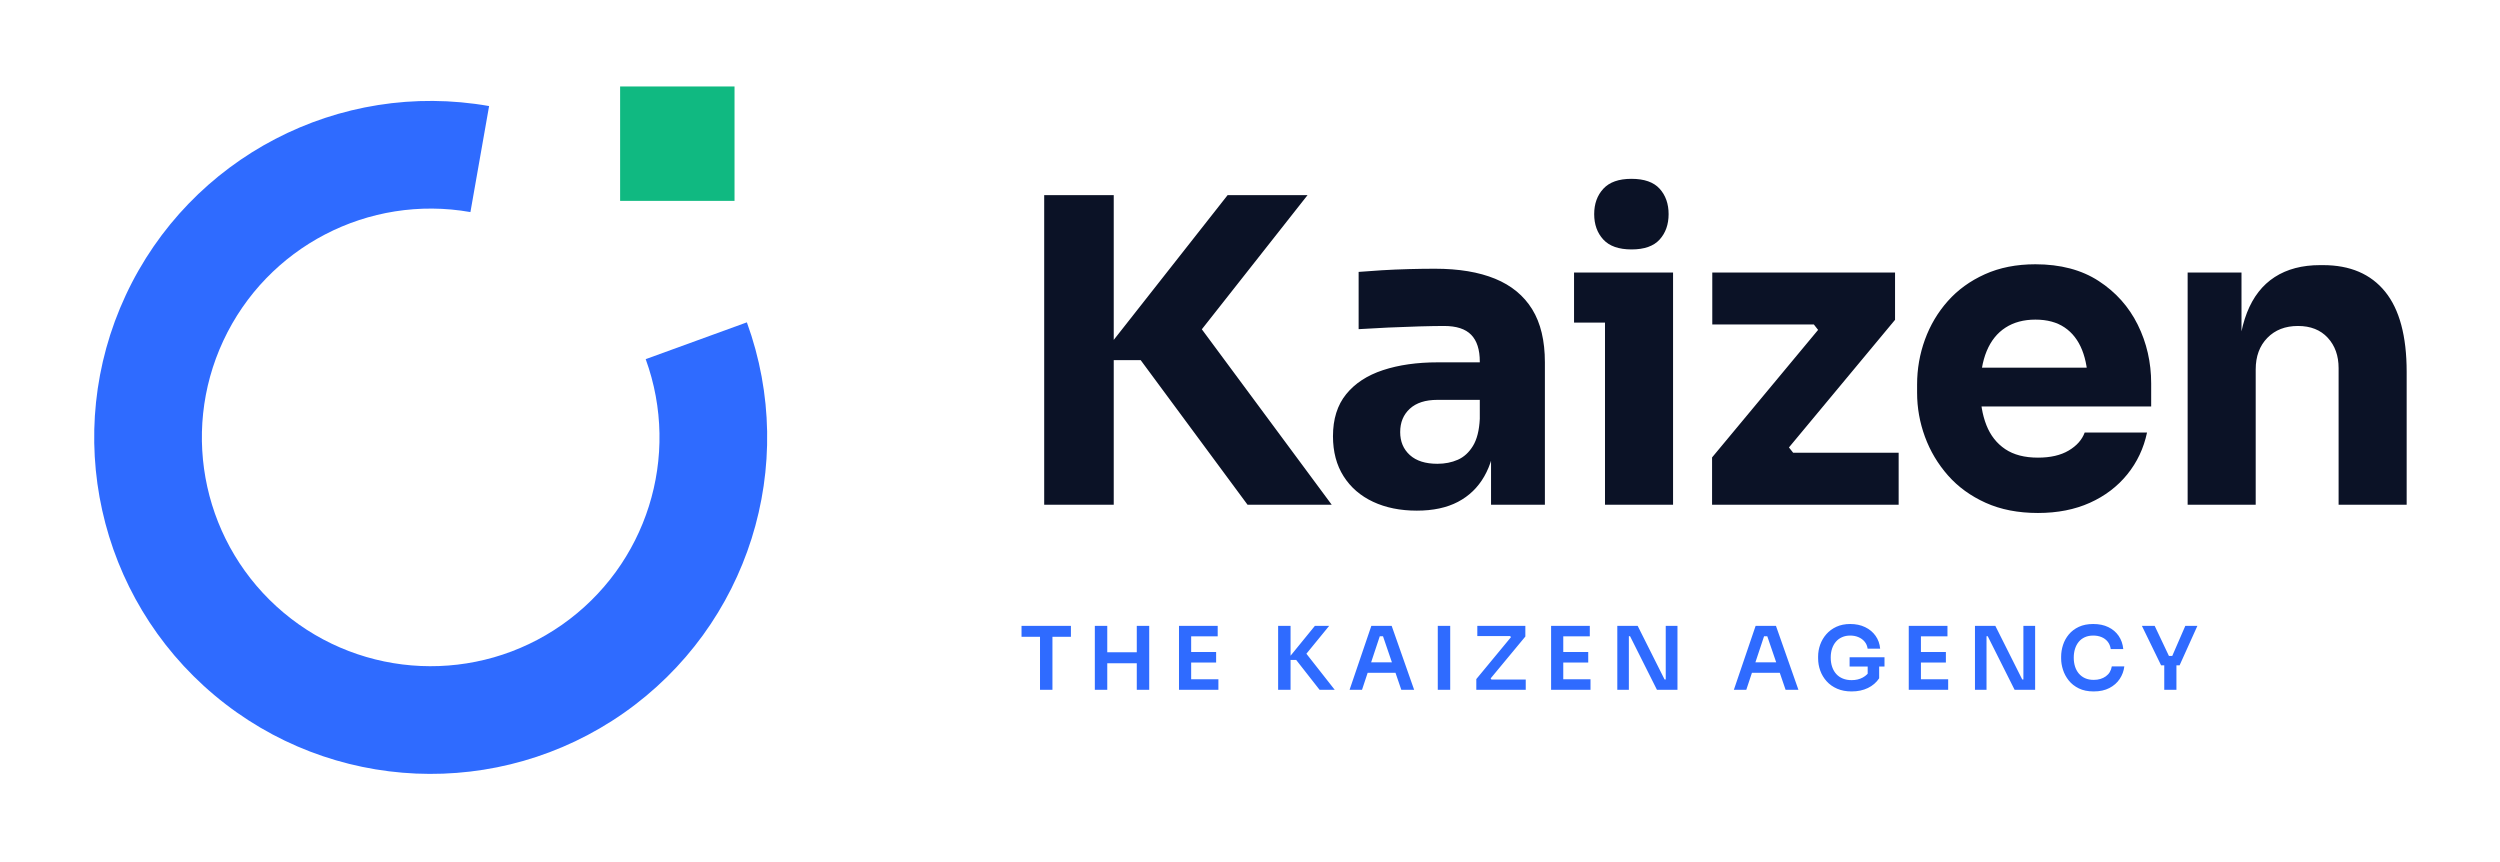
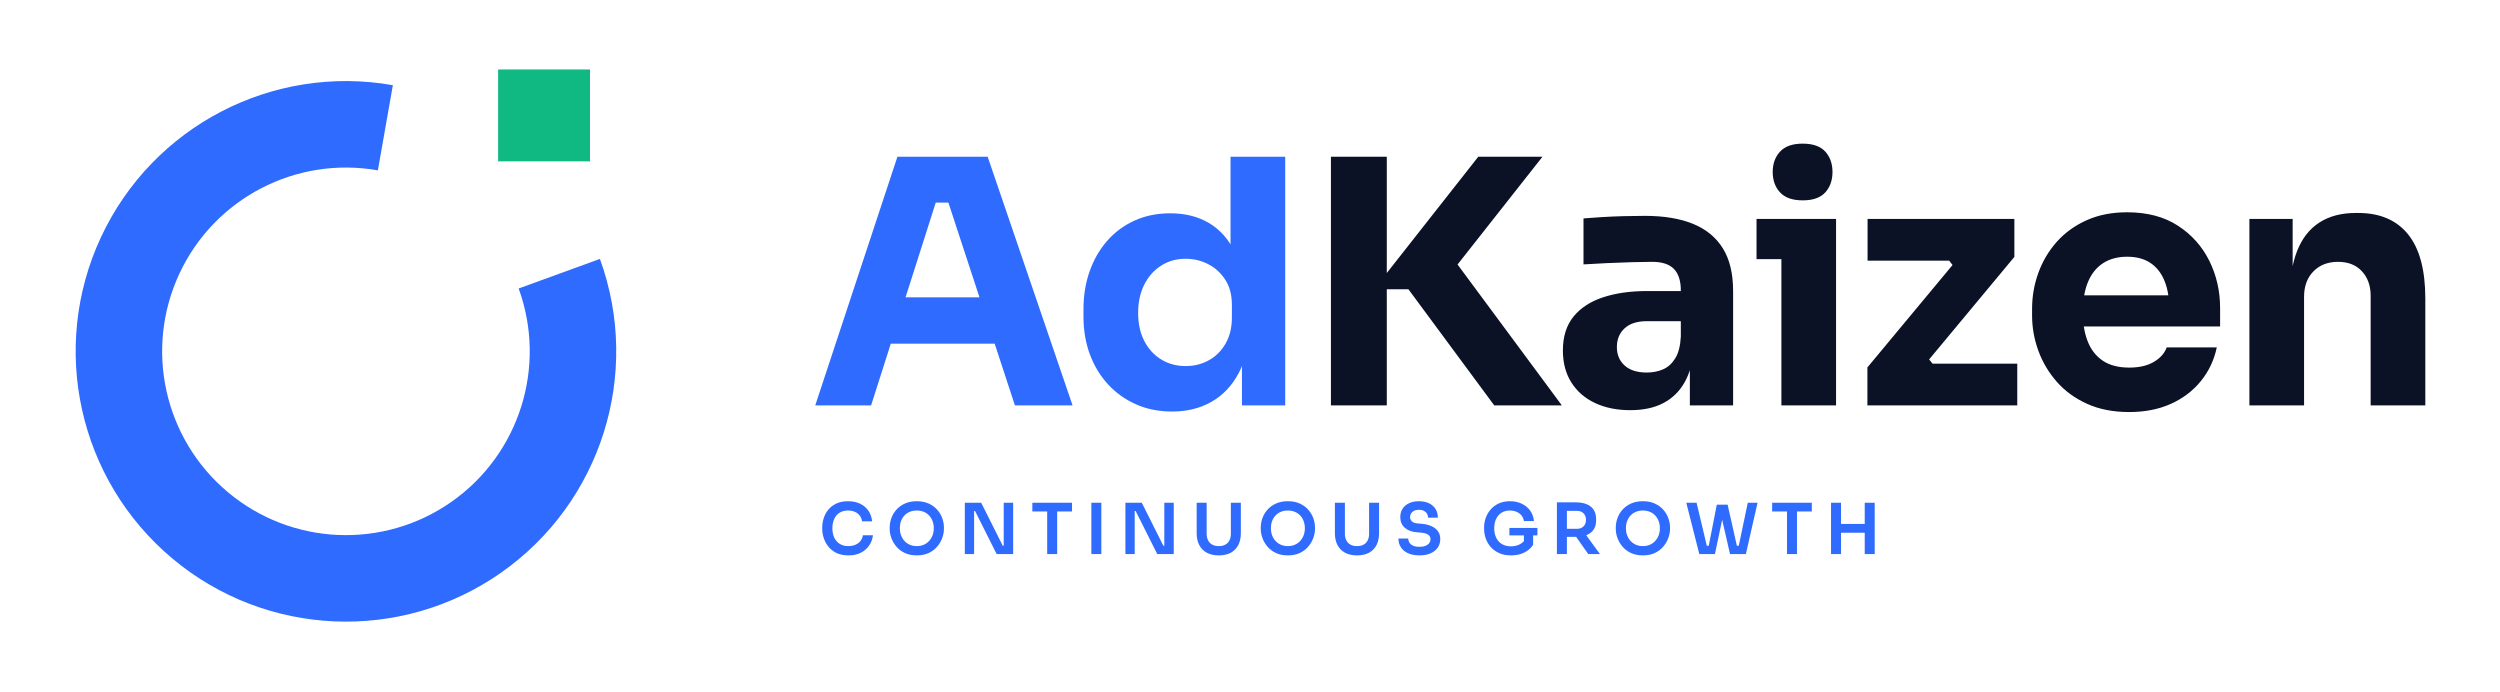
- <svg xmlns="http://www.w3.org/2000/svg" viewBox="0 0 743 256">
+ <svg xmlns="http://www.w3.org/2000/svg" viewBox="0 0 925 256">
  <path fill="#2F6BFF" d="M221.97 95.8A100 100 0 1 1 145.36 31.52L139.81 63.03A68 68 0 1 0 191.9 106.74Z" />
  <path fill="#10B981" d="M184.3 25.7h34v34h-34z" />
-   <path fill="#0B1226" d="M370.764 150.0 339.005 107.025H326.277L364.841 58.0H388.597L353.94 101.984L353.656 93.099L395.781 150.0ZM310.334 150.0V58.0H331.003V150.0ZM443.136 150.0V129.647H439.796V107.466Q439.796 102.141 437.244 99.51Q434.692 96.879 429.178 96.879Q426.405 96.879 421.868 97.005Q417.332 97.132 412.511 97.352Q407.69 97.573 403.784 97.825V80.811Q406.745 80.559 410.636 80.323Q414.527 80.086 418.702 79.976Q422.877 79.866 426.468 79.866Q437.086 79.866 444.349 82.843Q451.611 85.821 455.376 91.933Q459.141 98.045 459.141 107.686V150.0ZM421.081 151.764Q413.708 151.764 408.084 149.134Q402.46 146.503 399.31 141.54Q396.159 136.578 396.159 129.647Q396.159 121.99 400.082 117.154Q404.004 112.318 411.03 110.002Q418.056 107.686 427.319 107.686H442.001V118.84H427.193Q421.868 118.84 419.001 121.471Q416.134 124.101 416.134 128.418Q416.134 132.64 419.001 135.239Q421.868 137.838 427.193 137.838Q430.533 137.838 433.258 136.641Q435.984 135.444 437.764 132.529Q439.544 129.615 439.796 124.479L444.585 129.458Q443.955 136.641 441.119 141.588Q438.284 146.534 433.305 149.149Q428.327 151.764 421.081 151.764ZM477.005 150.0V81.0H497.233V150.0ZM467.805 95.871V81.0H497.233V95.871ZM484.898 74.132Q479.211 74.132 476.501 71.186Q473.792 68.24 473.792 63.64Q473.792 59.04 476.513 56.094Q479.233 53.148 484.851 53.148Q490.585 53.148 493.247 56.094Q495.91 59.04 495.91 63.64Q495.91 68.24 493.247 71.186Q490.585 74.132 484.898 74.132ZM508.827 150.0V135.948L541.153 97.068V99.085L538.192 95.304L540.492 96.438H508.89V81.0H563.208V95.052L530.882 133.932V131.978L533.907 135.79L531.575 134.562H564.279V150.0ZM605.679 152.458Q596.858 152.458 590.147 149.433Q583.436 146.408 578.93 141.288Q574.425 136.168 572.093 129.804Q569.762 123.44 569.762 116.729V114.271Q569.762 107.34 572.093 100.928Q574.425 94.516 578.883 89.491Q583.341 84.466 589.91 81.504Q596.479 78.542 604.923 78.542Q616.077 78.542 623.717 83.505Q631.358 88.467 635.343 96.517Q639.329 104.567 639.329 113.956V120.793H578.268V109.262H627.199L620.551 114.649Q620.551 108.411 618.802 104.032Q617.053 99.652 613.603 97.321Q610.153 94.989 604.923 94.989Q599.725 94.989 596.038 97.368Q592.352 99.747 590.446 104.331Q588.54 108.915 588.54 115.595Q588.54 121.738 590.351 126.338Q592.163 130.938 595.944 133.475Q599.725 136.011 605.679 136.011Q611.256 136.011 614.816 133.9Q618.377 131.789 619.574 128.544H638.1Q636.619 135.57 632.224 140.989Q627.829 146.408 621.102 149.433Q614.375 152.458 605.679 152.458ZM650.167 150.0V81.0H666.173V110.616H665.038Q665.038 99.999 667.795 92.941Q670.552 85.884 676.05 82.339Q681.548 78.795 689.519 78.795H690.401Q702.468 78.795 708.864 86.687Q715.26 94.579 715.26 110.522V150.0H695.033V109.419Q695.033 103.874 691.803 100.377Q688.574 96.879 682.966 96.879Q677.295 96.879 673.845 100.424Q670.395 103.968 670.395 109.797V150.0Z" />
-   <path fill="#2F6BFF" d="M309.09 205.0V188.733H312.786V205.0ZM303.599 189.253V186.0H318.278V189.253ZM337.851 205.0V186.0H341.547V205.0ZM325.384 205.0V186.0H329.079V205.0ZM328.403 197.114V193.86H338.527V197.114ZM350.396 205.0V186.0H354.014V205.0ZM353.493 205.0V201.877H362.108V205.0ZM353.493 196.905V193.782H361.432V196.905ZM353.493 189.123V186.0H361.9V189.123ZM392.17 205.0 385.221 196.125H382.54L390.79 186.0H395.033L387.589 195.11L387.472 193.288L396.673 205.0ZM379.859 205.0V186.0H383.555V205.0ZM401.097 205.0 407.565 186.0H413.603L420.279 205.0H416.466L410.832 188.525L412.146 189.097H408.892L410.259 188.525L404.793 205.0ZM405.626 199.964 406.784 196.84H414.488L415.647 199.964ZM427.307 205.0V186.0H431.003V205.0ZM438.759 205.0V201.825L449.248 189.136L449.3 189.683L448.519 188.642L449.04 189.045H439.058V186.0H453.334V189.175L442.819 201.864L442.741 201.252L443.6 202.423L442.975 201.955H453.451V205.0ZM460.986 205.0V186.0H464.604V205.0ZM464.084 205.0V201.877H472.699V205.0ZM464.084 196.905V193.782H472.022V196.905ZM464.084 189.123V186.0H472.49V189.123ZM480.663 205.0V186.0H486.714L494.705 201.929H495.577L495.056 202.397V186.0H498.544V205.0H492.44L484.45 189.071H483.578L484.099 188.603V205.0ZM515.305 205.0 521.773 186.0H527.812L534.488 205.0H530.675L525.04 188.525L526.354 189.097H523.101L524.467 188.525L519.001 205.0ZM519.834 199.964 520.992 196.84H528.697L529.855 199.964ZM550.299 205.495Q547.853 205.495 545.992 204.681Q544.131 203.868 542.875 202.475Q541.619 201.083 540.982 199.32Q540.344 197.556 540.344 195.669V195.097Q540.344 193.301 540.962 191.583Q541.58 189.865 542.79 188.479Q544.001 187.093 545.784 186.273Q547.566 185.453 549.883 185.453Q552.382 185.453 554.314 186.384Q556.247 187.314 557.418 188.967Q558.589 190.62 558.784 192.793H555.062Q554.893 191.57 554.164 190.698Q553.436 189.826 552.329 189.358Q551.223 188.889 549.883 188.889Q548.555 188.889 547.482 189.358Q546.408 189.826 545.653 190.691Q544.899 191.557 544.495 192.754Q544.092 193.951 544.092 195.409Q544.092 196.984 544.528 198.233Q544.964 199.482 545.771 200.354Q546.577 201.226 547.729 201.682Q548.881 202.137 550.299 202.137Q552.212 202.137 553.637 201.35Q555.062 200.562 555.726 199.287L555.075 202.267V197.374H558.485V201.59Q557.249 203.451 555.147 204.473Q553.045 205.495 550.299 205.495ZM549.701 198.103V195.344H560.073V198.103ZM567.282 205.0V186.0H570.9V205.0ZM570.379 205.0V201.877H578.995V205.0ZM570.379 196.905V193.782H578.318V196.905ZM570.379 189.123V186.0H578.786V189.123ZM586.959 205.0V186.0H593.01L601.001 201.929H601.873L601.352 202.397V186.0H604.84V205.0H598.736L590.746 189.071H589.874L590.395 188.603V205.0ZM622.252 205.495Q619.662 205.495 617.821 204.59Q615.979 203.686 614.821 202.222Q613.663 200.758 613.116 199.046Q612.57 197.335 612.57 195.734V195.162Q612.57 193.405 613.129 191.68Q613.689 189.956 614.854 188.551Q616.018 187.145 617.827 186.299Q619.636 185.453 622.109 185.453Q624.686 185.453 626.605 186.384Q628.525 187.314 629.67 188.987Q630.815 190.659 631.036 192.897H627.314Q627.119 191.596 626.403 190.704Q625.688 189.813 624.588 189.351Q623.488 188.889 622.109 188.889Q620.703 188.889 619.617 189.377Q618.53 189.865 617.801 190.75Q617.073 191.635 616.695 192.832Q616.318 194.029 616.318 195.474Q616.318 196.879 616.695 198.077Q617.073 199.274 617.827 200.172Q618.582 201.07 619.688 201.564Q620.795 202.059 622.252 202.059Q624.386 202.059 625.85 201.005Q627.314 199.951 627.627 198.051H631.349Q631.101 200.094 629.976 201.786Q628.85 203.477 626.904 204.486Q624.959 205.495 622.252 205.495ZM642.28 197.738 636.567 186.0H640.367L644.727 195.201L643.894 194.94H646.366L645.482 195.201L649.477 186.0H653.068L647.772 197.738ZM643.217 205.0V197.166H646.835V205.0Z" />
+   <path fill="#2F6BFF" d="M301.638 150.0 332.042 58.0H365.44L396.852 150.0H375.522L350.033 72.304L356.555 74.951H340.36L347.071 72.304L322.307 150.0ZM324.638 127.158 330.971 110.018H367.078L373.411 127.158ZM433.652 152.268Q426.374 152.268 420.372 149.622Q414.37 146.975 409.99 142.234Q405.611 137.492 403.248 131.096Q400.885 124.7 400.885 117.201V114.366Q400.885 106.899 403.138 100.455Q405.39 94.012 409.597 89.176Q413.803 84.34 419.742 81.63Q425.681 78.921 432.99 78.921Q441.245 78.921 447.31 82.512Q453.375 86.104 456.794 93.099Q460.212 100.093 460.527 110.364L455.297 105.418V58.0H475.525V150.0H459.519V121.36H462.292Q461.977 131.222 458.259 138.153Q454.541 145.085 448.24 148.677Q441.938 152.268 433.652 152.268ZM438.693 135.444Q443.356 135.444 447.216 133.333Q451.075 131.222 453.438 127.173Q455.801 123.125 455.801 117.485V112.822Q455.801 107.308 453.375 103.543Q450.949 99.778 447.074 97.762Q443.199 95.745 438.662 95.745Q433.589 95.745 429.619 98.282Q425.649 100.818 423.381 105.308Q421.112 109.797 421.112 115.784Q421.112 121.77 423.397 126.181Q425.681 130.592 429.666 133.018Q433.652 135.444 438.693 135.444Z" />
+   <path fill="#0B1226" d="M552.874 150.0 521.115 107.025H508.386L546.951 58.0H570.707L536.049 101.984L535.766 93.099L577.89 150.0ZM492.444 150.0V58.0H513.112V150.0ZM625.245 150.0V129.647H621.905V107.466Q621.905 102.141 619.353 99.51Q616.801 96.879 611.288 96.879Q608.515 96.879 603.978 97.005Q599.441 97.132 594.621 97.352Q589.8 97.573 585.893 97.825V80.811Q588.855 80.559 592.746 80.323Q596.637 80.086 600.812 79.976Q604.986 79.866 608.578 79.866Q619.196 79.866 626.458 82.843Q633.721 85.821 637.486 91.933Q641.251 98.045 641.251 107.686V150.0ZM603.19 151.764Q595.818 151.764 590.194 149.134Q584.57 146.503 581.419 141.54Q578.268 136.578 578.268 129.647Q578.268 121.99 582.191 117.154Q586.114 112.318 593.14 110.002Q600.166 107.686 609.429 107.686H624.111V118.84H609.303Q603.978 118.84 601.111 121.471Q598.244 124.101 598.244 128.418Q598.244 132.64 601.111 135.239Q603.978 137.838 609.303 137.838Q612.642 137.838 615.368 136.641Q618.093 135.444 619.873 132.529Q621.653 129.615 621.905 124.479L626.695 129.458Q626.064 136.641 623.229 141.588Q620.393 146.534 615.415 149.149Q610.437 151.764 603.19 151.764ZM659.115 150.0V81.0H679.342V150.0ZM649.915 95.871V81.0H679.342V95.871ZM667.008 74.132Q661.321 74.132 658.611 71.186Q655.901 68.24 655.901 63.64Q655.901 59.04 658.622 56.094Q661.343 53.148 666.96 53.148Q672.695 53.148 675.357 56.094Q678.019 59.04 678.019 63.64Q678.019 68.24 675.357 71.186Q672.695 74.132 667.008 74.132ZM690.937 150.0V135.948L723.263 97.068V99.085L720.301 95.304L722.601 96.438H691.0V81.0H745.318V95.052L712.992 133.932V131.978L716.016 135.79L713.685 134.562H746.389V150.0ZM787.789 152.458Q778.967 152.458 772.256 149.433Q765.545 146.408 761.04 141.288Q756.534 136.168 754.203 129.804Q751.871 123.44 751.871 116.729V114.271Q751.871 107.34 754.203 100.928Q756.534 94.516 760.992 89.491Q765.451 84.466 772.02 81.504Q778.589 78.542 787.033 78.542Q798.186 78.542 805.827 83.505Q813.467 88.467 817.453 96.517Q821.438 104.567 821.438 113.956V120.793H760.378V109.262H809.308L802.66 114.649Q802.66 108.411 800.912 104.032Q799.163 99.652 795.713 97.321Q792.263 94.989 787.033 94.989Q781.834 94.989 778.148 97.368Q774.462 99.747 772.555 104.331Q770.649 108.915 770.649 115.595Q770.649 121.738 772.461 126.338Q774.273 130.938 778.053 133.475Q781.834 136.011 787.789 136.011Q793.366 136.011 796.926 133.9Q800.486 131.789 801.684 128.544H820.21Q818.729 135.57 814.334 140.989Q809.938 146.408 803.212 149.433Q796.485 152.458 787.789 152.458ZM832.277 150.0V81.0H848.282V110.616H847.148Q847.148 99.999 849.905 92.941Q852.662 85.884 858.16 82.339Q863.658 78.795 871.629 78.795H872.511Q884.578 78.795 890.974 86.687Q897.37 94.579 897.37 110.522V150.0H877.142V109.419Q877.142 103.874 873.913 100.377Q870.684 96.879 865.075 96.879Q859.404 96.879 855.954 100.424Q852.504 103.968 852.504 109.797V150.0Z" />
+   <path fill="#2F6BFF" d="M313.905 205.495Q311.316 205.495 309.474 204.59Q307.633 203.686 306.475 202.222Q305.316 200.758 304.77 199.046Q304.223 197.335 304.223 195.734V195.162Q304.223 193.405 304.783 191.68Q305.342 189.956 306.507 188.551Q307.672 187.145 309.481 186.299Q311.29 185.453 313.762 185.453Q316.339 185.453 318.259 186.384Q320.178 187.314 321.323 188.987Q322.468 190.659 322.69 192.897H318.968Q318.773 191.596 318.057 190.704Q317.341 189.813 316.241 189.351Q315.142 188.889 313.762 188.889Q312.357 188.889 311.27 189.377Q310.184 189.865 309.455 190.75Q308.726 191.635 308.349 192.832Q307.971 194.029 307.971 195.474Q307.971 196.879 308.349 198.077Q308.726 199.274 309.481 200.172Q310.236 201.07 311.342 201.564Q312.448 202.059 313.905 202.059Q316.04 202.059 317.504 201.005Q318.968 199.951 319.28 198.051H323.002Q322.755 200.094 321.629 201.786Q320.503 203.477 318.558 204.486Q316.612 205.495 313.905 205.495ZM339.217 205.495Q336.64 205.495 334.753 204.59Q332.866 203.686 331.63 202.209Q330.394 200.732 329.789 199.027Q329.184 197.322 329.184 195.734V195.162Q329.184 193.418 329.808 191.693Q330.433 189.969 331.695 188.557Q332.958 187.145 334.832 186.299Q336.705 185.453 339.217 185.453Q341.716 185.453 343.59 186.299Q345.464 187.145 346.726 188.557Q347.988 189.969 348.62 191.693Q349.251 193.418 349.251 195.162V195.734Q349.251 197.322 348.639 199.027Q348.027 200.732 346.791 202.209Q345.555 203.686 343.668 204.59Q341.781 205.495 339.217 205.495ZM339.217 202.059Q340.675 202.059 341.839 201.538Q343.004 201.018 343.824 200.1Q344.644 199.183 345.073 197.999Q345.503 196.814 345.503 195.474Q345.503 194.055 345.067 192.858Q344.631 191.661 343.811 190.77Q342.991 189.878 341.826 189.384Q340.662 188.889 339.217 188.889Q337.76 188.889 336.595 189.384Q335.43 189.878 334.61 190.77Q333.79 191.661 333.361 192.858Q332.932 194.055 332.932 195.474Q332.932 196.814 333.361 197.999Q333.79 199.183 334.61 200.1Q335.43 201.018 336.595 201.538Q337.76 202.059 339.217 202.059ZM356.981 205.0V186.0H363.032L371.023 201.929H371.895L371.374 202.397V186.0H374.862V205.0H368.758L360.768 189.071H359.896L360.416 188.603V205.0ZM387.459 205.0V188.733H391.155V205.0ZM381.967 189.253V186.0H396.647V189.253ZM403.804 205.0V186.0H407.5V205.0ZM416.401 205.0V186.0H422.453L430.443 201.929H431.315L430.795 202.397V186.0H434.282V205.0H428.179L420.188 189.071H419.316L419.837 188.603V205.0ZM450.953 205.495Q448.298 205.495 446.476 204.486Q444.654 203.477 443.711 201.642Q442.767 199.808 442.767 197.335V186.0H446.463V197.543Q446.463 198.897 446.984 199.918Q447.504 200.94 448.506 201.499Q449.508 202.059 450.953 202.059Q452.397 202.059 453.393 201.506Q454.388 200.953 454.902 199.938Q455.416 198.923 455.416 197.543V186.0H459.112V197.335Q459.112 199.808 458.182 201.642Q457.251 203.477 455.436 204.486Q453.621 205.495 450.953 205.495ZM476.512 205.495Q473.935 205.495 472.048 204.59Q470.161 203.686 468.925 202.209Q467.688 200.732 467.083 199.027Q466.478 197.322 466.478 195.734V195.162Q466.478 193.418 467.103 191.693Q467.727 189.969 468.99 188.557Q470.252 187.145 472.126 186.299Q474 185.453 476.512 185.453Q479.01 185.453 480.884 186.299Q482.758 187.145 484.021 188.557Q485.283 189.969 485.914 191.693Q486.545 193.418 486.545 195.162V195.734Q486.545 197.322 485.934 199.027Q485.322 200.732 484.086 202.209Q482.849 203.686 480.962 204.59Q479.075 205.495 476.512 205.495ZM476.512 202.059Q477.969 202.059 479.134 201.538Q480.299 201.018 481.118 200.1Q481.938 199.183 482.368 197.999Q482.797 196.814 482.797 195.474Q482.797 194.055 482.361 192.858Q481.925 191.661 481.105 190.77Q480.286 189.878 479.121 189.384Q477.956 188.889 476.512 188.889Q475.054 188.889 473.889 189.384Q472.725 189.878 471.905 190.77Q471.085 191.661 470.655 192.858Q470.226 194.055 470.226 195.474Q470.226 196.814 470.655 197.999Q471.085 199.183 471.905 200.1Q472.725 201.018 473.889 201.538Q475.054 202.059 476.512 202.059ZM502.097 205.495Q499.442 205.495 497.62 204.486Q495.798 203.477 494.854 201.642Q493.911 199.808 493.911 197.335V186.0H497.607V197.543Q497.607 198.897 498.127 199.918Q498.648 200.94 499.65 201.499Q500.652 202.059 502.097 202.059Q503.541 202.059 504.537 201.506Q505.532 200.953 506.046 199.938Q506.56 198.923 506.56 197.543V186.0H510.256V197.335Q510.256 199.808 509.326 201.642Q508.395 203.477 506.58 204.486Q504.764 205.495 502.097 205.495ZM525.209 205.495Q522.697 205.495 520.96 204.688Q519.223 203.881 518.318 202.469Q517.414 201.057 517.414 199.248H521.032Q521.032 200.016 521.448 200.725Q521.864 201.434 522.782 201.877Q523.699 202.319 525.209 202.319Q526.575 202.319 527.48 201.935Q528.384 201.551 528.833 200.907Q529.282 200.263 529.282 199.456Q529.282 198.454 528.423 197.842Q527.564 197.231 525.755 197.075L524.09 196.932Q521.357 196.697 519.73 195.227Q518.103 193.756 518.103 191.336Q518.103 189.527 518.962 188.212Q519.821 186.898 521.37 186.176Q522.918 185.453 525.001 185.453Q527.161 185.453 528.729 186.208Q530.297 186.963 531.15 188.329Q532.002 189.696 532.002 191.544H528.384Q528.384 190.776 528.013 190.112Q527.642 189.449 526.894 189.039Q526.146 188.629 525.001 188.629Q523.908 188.629 523.179 189Q522.45 189.371 522.086 189.989Q521.721 190.607 521.721 191.336Q521.721 192.221 522.372 192.884Q523.023 193.548 524.428 193.665L526.094 193.808Q528.137 193.977 529.666 194.68Q531.195 195.383 532.048 196.574Q532.9 197.764 532.9 199.456Q532.9 201.252 531.957 202.618Q531.013 203.985 529.289 204.74Q527.564 205.495 525.209 205.495ZM559.071 205.495Q556.624 205.495 554.763 204.681Q552.902 203.868 551.646 202.475Q550.39 201.083 549.753 199.32Q549.115 197.556 549.115 195.669V195.097Q549.115 193.301 549.733 191.583Q550.351 189.865 551.562 188.479Q552.772 187.093 554.555 186.273Q556.338 185.453 558.654 185.453Q561.153 185.453 563.085 186.384Q565.018 187.314 566.189 188.967Q567.36 190.62 567.555 192.793H563.834Q563.664 191.57 562.936 190.698Q562.207 189.826 561.101 189.358Q559.995 188.889 558.654 188.889Q557.327 188.889 556.253 189.358Q555.179 189.826 554.425 190.691Q553.67 191.557 553.266 192.754Q552.863 193.951 552.863 195.409Q552.863 196.984 553.299 198.233Q553.735 199.482 554.542 200.354Q555.349 201.226 556.5 201.682Q557.652 202.137 559.071 202.137Q560.984 202.137 562.409 201.35Q563.834 200.562 564.497 199.287L563.847 202.267V197.374H567.256V201.59Q566.02 203.451 563.918 204.473Q561.816 205.495 559.071 205.495ZM558.472 198.103V195.344H568.844V198.103ZM576.053 205.0V185.87H579.749V205.0ZM587.649 205.0 581.832 196.736H585.957L591.982 205.0ZM578.656 198.649V195.656H583.484Q584.512 195.656 585.254 195.24Q585.996 194.823 586.406 194.075Q586.816 193.327 586.816 192.351Q586.816 191.362 586.406 190.613Q585.996 189.865 585.254 189.442Q584.512 189.019 583.484 189.019H578.656V185.87H583.107Q585.384 185.87 587.063 186.553Q588.742 187.236 589.653 188.609Q590.564 189.982 590.564 192.077V192.494Q590.564 194.589 589.64 195.949Q588.716 197.309 587.05 197.979Q585.384 198.649 583.107 198.649ZM607.872 205.495Q605.295 205.495 603.408 204.59Q601.521 203.686 600.285 202.209Q599.049 200.732 598.443 199.027Q597.838 197.322 597.838 195.734V195.162Q597.838 193.418 598.463 191.693Q599.088 189.969 600.35 188.557Q601.612 187.145 603.486 186.299Q605.36 185.453 607.872 185.453Q610.371 185.453 612.245 186.299Q614.118 187.145 615.381 188.557Q616.643 189.969 617.274 191.693Q617.905 193.418 617.905 195.162V195.734Q617.905 197.322 617.294 199.027Q616.682 200.732 615.446 202.209Q614.21 203.686 612.323 204.59Q610.436 205.495 607.872 205.495ZM607.872 202.059Q609.329 202.059 610.494 201.538Q611.659 201.018 612.479 200.1Q613.299 199.183 613.728 197.999Q614.158 196.814 614.158 195.474Q614.158 194.055 613.722 192.858Q613.286 191.661 612.466 190.77Q611.646 189.878 610.481 189.384Q609.316 188.889 607.872 188.889Q606.414 188.889 605.25 189.384Q604.085 189.878 603.265 190.77Q602.445 191.661 602.016 192.858Q601.586 194.055 601.586 195.474Q601.586 196.814 602.016 197.999Q602.445 199.183 603.265 200.1Q604.085 201.018 605.25 201.538Q606.414 202.059 607.872 202.059ZM628.746 205.0 623.918 186.0H627.731L631.661 202.54L630.646 201.929H633.249L632.116 202.54L635.214 186.729H638.376L634.524 205.0ZM640.107 205.0 635.916 186.729H639.222L642.775 202.54L641.668 201.929H644.219L643.217 202.54L646.679 186.0H650.297L645.976 205.0ZM661.189 205.0V188.733H664.885V205.0ZM655.697 189.253V186.0H670.377V189.253ZM689.949 205.0V186.0H693.645V205.0ZM677.482 205.0V186.0H681.178V205.0ZM680.501 197.114V193.86H690.626V197.114Z" />
</svg>
